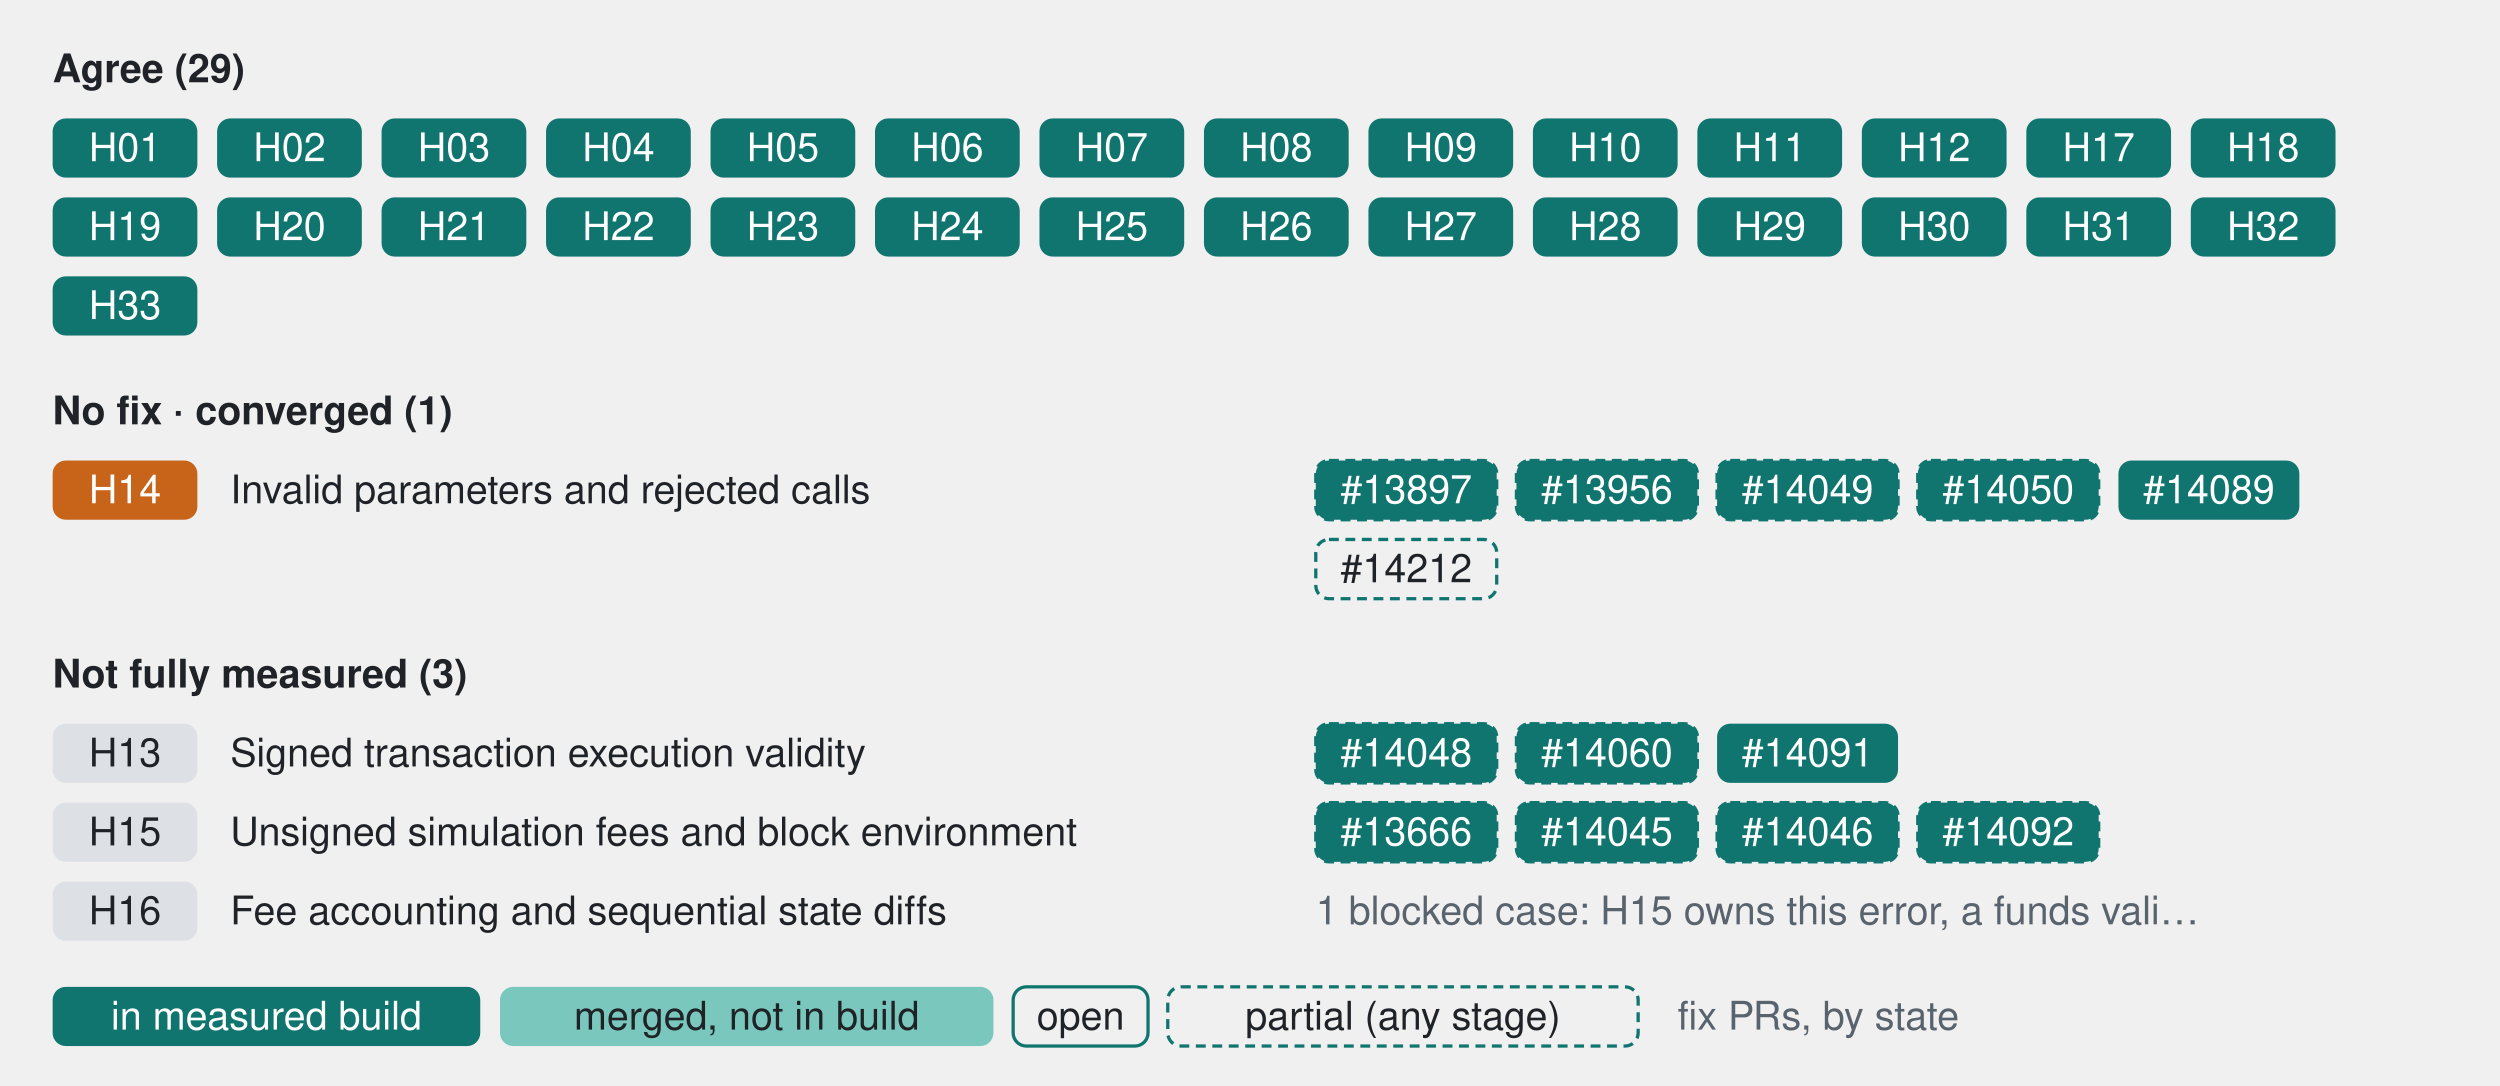
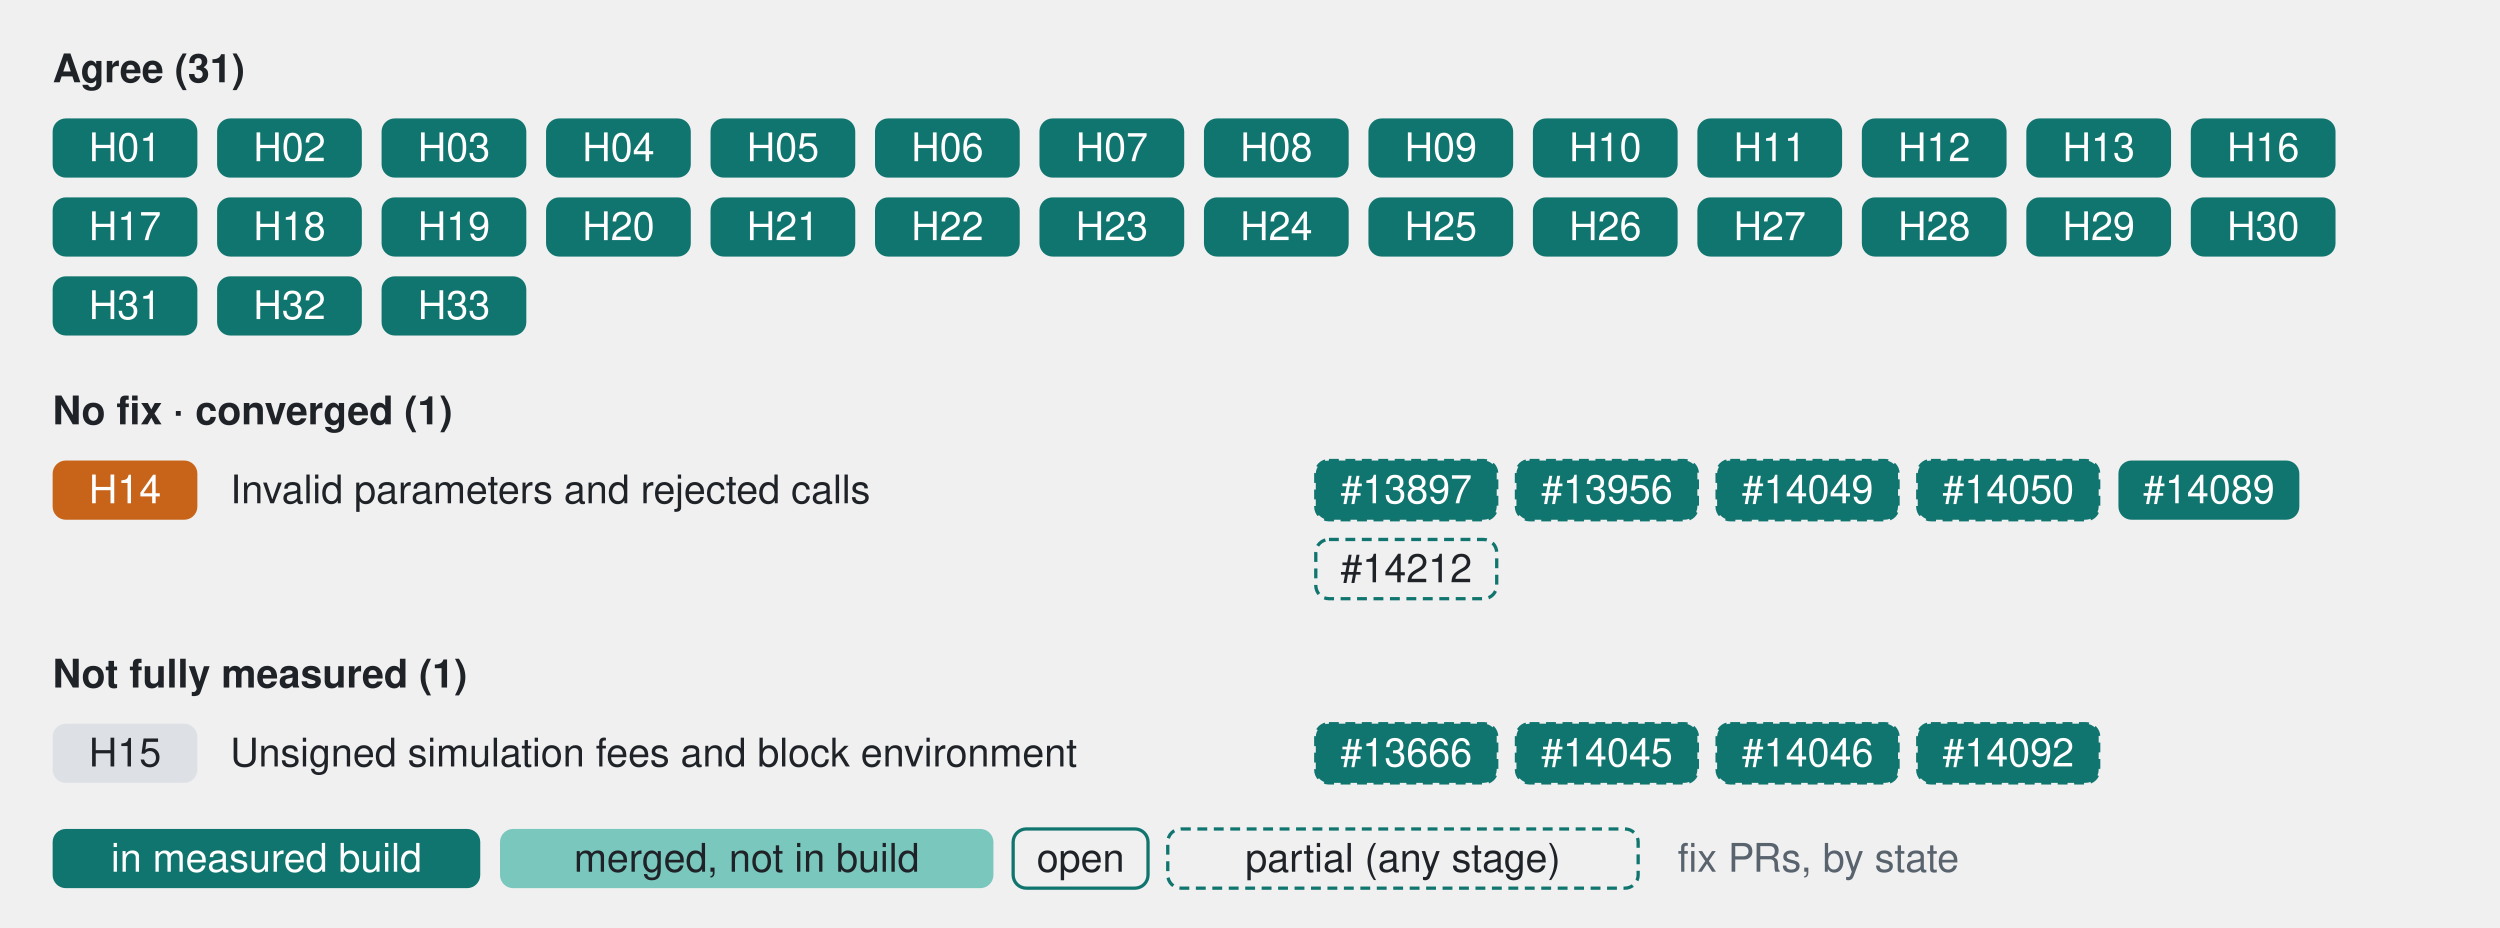
- <svg xmlns="http://www.w3.org/2000/svg" width="760" height="330" viewBox="0 0 760 330" role="img" aria-labelledby="title">
+ <svg xmlns="http://www.w3.org/2000/svg" width="760" height="282" viewBox="0 0 760 282" role="img" aria-labelledby="title">
  <style>text{font-family:-apple-system,BlinkMacSystemFont,"Segoe UI",Helvetica,Arial,sans-serif;font-size:12px}.head{font-weight:600}.partial{stroke-dasharray:3 2}.label{fill:#1f2328}.muted{fill:#59636e}.pr{fill:none;stroke:#11756f}.edge{stroke:#11756f}.b-agree{fill:#11756f}.n-agree{fill:#ffffff}.b-fix{fill:#79c7bd}.n-fix{fill:#1f2328}.b-converged{fill:#c8641a}.n-converged{fill:#ffffff}.b-review{fill:#f2b36b}.n-review{fill:#1f2328}.b-policy{fill:#8172c4}.n-policy{fill:#ffffff}.b-unmeasured{fill:#dde1e6}.n-unmeasured{fill:#1f2328}@media (prefers-color-scheme:dark){.label{fill:#e6edf3}.muted{fill:#9198a1}.pr{fill:none;stroke:#3aa59a}.edge{stroke:#3aa59a}.b-agree{fill:#3aa59a}.n-agree{fill:#0d1117}.b-fix{fill:#1a6b62}.n-fix{fill:#ffffff}.b-converged{fill:#e5843a}.n-converged{fill:#0d1117}.b-review{fill:#8f5420}.n-review{fill:#ffffff}.b-policy{fill:#9b8fe0}.n-policy{fill:#0d1117}.b-unmeasured{fill:#2d333b}.n-unmeasured{fill:#e6edf3}}</style>
-   <text class="label head" x="16" y="25">Agree (29)</text>
+   <text class="label head" x="16" y="25">Agree (31)</text>
  <rect class="b-agree" x="16" y="36" width="44" height="18" rx="4" />
  <text class="n-agree" x="38" y="49" text-anchor="middle">H01</text>
  <rect class="b-agree" x="66" y="36" width="44" height="18" rx="4" />
  <text class="n-agree" x="88" y="49" text-anchor="middle">H02</text>
  <rect class="b-agree" x="116" y="36" width="44" height="18" rx="4" />
  <text class="n-agree" x="138" y="49" text-anchor="middle">H03</text>
  <rect class="b-agree" x="166" y="36" width="44" height="18" rx="4" />
  <text class="n-agree" x="188" y="49" text-anchor="middle">H04</text>
  <rect class="b-agree" x="216" y="36" width="44" height="18" rx="4" />
  <text class="n-agree" x="238" y="49" text-anchor="middle">H05</text>
  <rect class="b-agree" x="266" y="36" width="44" height="18" rx="4" />
  <text class="n-agree" x="288" y="49" text-anchor="middle">H06</text>
  <rect class="b-agree" x="316" y="36" width="44" height="18" rx="4" />
  <text class="n-agree" x="338" y="49" text-anchor="middle">H07</text>
  <rect class="b-agree" x="366" y="36" width="44" height="18" rx="4" />
  <text class="n-agree" x="388" y="49" text-anchor="middle">H08</text>
  <rect class="b-agree" x="416" y="36" width="44" height="18" rx="4" />
  <text class="n-agree" x="438" y="49" text-anchor="middle">H09</text>
  <rect class="b-agree" x="466" y="36" width="44" height="18" rx="4" />
  <text class="n-agree" x="488" y="49" text-anchor="middle">H10</text>
  <rect class="b-agree" x="516" y="36" width="44" height="18" rx="4" />
  <text class="n-agree" x="538" y="49" text-anchor="middle">H11</text>
  <rect class="b-agree" x="566" y="36" width="44" height="18" rx="4" />
  <text class="n-agree" x="588" y="49" text-anchor="middle">H12</text>
  <rect class="b-agree" x="616" y="36" width="44" height="18" rx="4" />
-   <text class="n-agree" x="638" y="49" text-anchor="middle">H17</text>
+   <text class="n-agree" x="638" y="49" text-anchor="middle">H13</text>
  <rect class="b-agree" x="666" y="36" width="44" height="18" rx="4" />
-   <text class="n-agree" x="688" y="49" text-anchor="middle">H18</text>
+   <text class="n-agree" x="688" y="49" text-anchor="middle">H16</text>
  <rect class="b-agree" x="16" y="60" width="44" height="18" rx="4" />
-   <text class="n-agree" x="38" y="73" text-anchor="middle">H19</text>
+   <text class="n-agree" x="38" y="73" text-anchor="middle">H17</text>
  <rect class="b-agree" x="66" y="60" width="44" height="18" rx="4" />
-   <text class="n-agree" x="88" y="73" text-anchor="middle">H20</text>
+   <text class="n-agree" x="88" y="73" text-anchor="middle">H18</text>
  <rect class="b-agree" x="116" y="60" width="44" height="18" rx="4" />
-   <text class="n-agree" x="138" y="73" text-anchor="middle">H21</text>
+   <text class="n-agree" x="138" y="73" text-anchor="middle">H19</text>
  <rect class="b-agree" x="166" y="60" width="44" height="18" rx="4" />
-   <text class="n-agree" x="188" y="73" text-anchor="middle">H22</text>
+   <text class="n-agree" x="188" y="73" text-anchor="middle">H20</text>
  <rect class="b-agree" x="216" y="60" width="44" height="18" rx="4" />
-   <text class="n-agree" x="238" y="73" text-anchor="middle">H23</text>
+   <text class="n-agree" x="238" y="73" text-anchor="middle">H21</text>
  <rect class="b-agree" x="266" y="60" width="44" height="18" rx="4" />
-   <text class="n-agree" x="288" y="73" text-anchor="middle">H24</text>
+   <text class="n-agree" x="288" y="73" text-anchor="middle">H22</text>
  <rect class="b-agree" x="316" y="60" width="44" height="18" rx="4" />
-   <text class="n-agree" x="338" y="73" text-anchor="middle">H25</text>
+   <text class="n-agree" x="338" y="73" text-anchor="middle">H23</text>
  <rect class="b-agree" x="366" y="60" width="44" height="18" rx="4" />
-   <text class="n-agree" x="388" y="73" text-anchor="middle">H26</text>
+   <text class="n-agree" x="388" y="73" text-anchor="middle">H24</text>
  <rect class="b-agree" x="416" y="60" width="44" height="18" rx="4" />
-   <text class="n-agree" x="438" y="73" text-anchor="middle">H27</text>
+   <text class="n-agree" x="438" y="73" text-anchor="middle">H25</text>
  <rect class="b-agree" x="466" y="60" width="44" height="18" rx="4" />
-   <text class="n-agree" x="488" y="73" text-anchor="middle">H28</text>
+   <text class="n-agree" x="488" y="73" text-anchor="middle">H26</text>
  <rect class="b-agree" x="516" y="60" width="44" height="18" rx="4" />
-   <text class="n-agree" x="538" y="73" text-anchor="middle">H29</text>
+   <text class="n-agree" x="538" y="73" text-anchor="middle">H27</text>
  <rect class="b-agree" x="566" y="60" width="44" height="18" rx="4" />
-   <text class="n-agree" x="588" y="73" text-anchor="middle">H30</text>
+   <text class="n-agree" x="588" y="73" text-anchor="middle">H28</text>
  <rect class="b-agree" x="616" y="60" width="44" height="18" rx="4" />
-   <text class="n-agree" x="638" y="73" text-anchor="middle">H31</text>
+   <text class="n-agree" x="638" y="73" text-anchor="middle">H29</text>
  <rect class="b-agree" x="666" y="60" width="44" height="18" rx="4" />
-   <text class="n-agree" x="688" y="73" text-anchor="middle">H32</text>
+   <text class="n-agree" x="688" y="73" text-anchor="middle">H30</text>
  <rect class="b-agree" x="16" y="84" width="44" height="18" rx="4" />
-   <text class="n-agree" x="38" y="97" text-anchor="middle">H33</text>
+   <text class="n-agree" x="38" y="97" text-anchor="middle">H31</text>
+   <rect class="b-agree" x="66" y="84" width="44" height="18" rx="4" />
+   <text class="n-agree" x="88" y="97" text-anchor="middle">H32</text>
+   <rect class="b-agree" x="116" y="84" width="44" height="18" rx="4" />
+   <text class="n-agree" x="138" y="97" text-anchor="middle">H33</text>
  <text class="label head" x="16" y="129">No fix · converged (1)</text>
  <rect class="b-converged" x="16" y="140" width="44" height="18" rx="4" />
  <text class="n-converged" x="38" y="153" text-anchor="middle">H14</text>
  <text class="label" x="70" y="153">Invalid parameters and rejected calls</text>
  <rect class="b-agree edge partial" x="400" y="140" width="55" height="18" rx="4" />
  <text class="n-agree" x="427.5" y="153" text-anchor="middle">#13897</text>
  <rect class="b-agree edge partial" x="461" y="140" width="55" height="18" rx="4" />
  <text class="n-agree" x="488.5" y="153" text-anchor="middle">#13956</text>
  <rect class="b-agree edge partial" x="522" y="140" width="55" height="18" rx="4" />
  <text class="n-agree" x="549.5" y="153" text-anchor="middle">#14049</text>
  <rect class="b-agree edge partial" x="583" y="140" width="55" height="18" rx="4" />
  <text class="n-agree" x="610.5" y="153" text-anchor="middle">#14050</text>
  <rect class="b-agree" x="644" y="140" width="55" height="18" rx="4" />
  <text class="n-agree" x="671.5" y="153" text-anchor="middle">#14089</text>
  <rect class="pr edge partial" x="400" y="164" width="55" height="18" rx="4" />
  <text class="label" x="427.5" y="177" text-anchor="middle">#14212</text>
-   <text class="label head" x="16" y="209">Not fully measured (3)</text>
+   <text class="label head" x="16" y="209">Not fully measured (1)</text>
  <rect class="b-unmeasured" x="16" y="220" width="44" height="18" rx="4" />
-   <text class="n-unmeasured" x="38" y="233" text-anchor="middle">H13</text>
-   <text class="label" x="70" y="233">Signed transaction execution validity</text>
+   <text class="n-unmeasured" x="38" y="233" text-anchor="middle">H15</text>
+   <text class="label" x="70" y="233">Unsigned simulation fees and block environment</text>
  <rect class="b-agree edge partial" x="400" y="220" width="55" height="18" rx="4" />
-   <text class="n-agree" x="427.5" y="233" text-anchor="middle">#14048</text>
+   <text class="n-agree" x="427.5" y="233" text-anchor="middle">#13666</text>
  <rect class="b-agree edge partial" x="461" y="220" width="55" height="18" rx="4" />
-   <text class="n-agree" x="488.5" y="233" text-anchor="middle">#14060</text>
-   <rect class="b-agree" x="522" y="220" width="55" height="18" rx="4" />
-   <text class="n-agree" x="549.5" y="233" text-anchor="middle">#14091</text>
-   <rect class="b-unmeasured" x="16" y="244" width="44" height="18" rx="4" />
-   <text class="n-unmeasured" x="38" y="257" text-anchor="middle">H15</text>
-   <text class="label" x="70" y="257">Unsigned simulation fees and block environment</text>
-   <rect class="b-agree edge partial" x="400" y="244" width="55" height="18" rx="4" />
-   <text class="n-agree" x="427.5" y="257" text-anchor="middle">#13666</text>
-   <rect class="b-agree edge partial" x="461" y="244" width="55" height="18" rx="4" />
-   <text class="n-agree" x="488.5" y="257" text-anchor="middle">#14045</text>
-   <rect class="b-agree edge partial" x="522" y="244" width="55" height="18" rx="4" />
-   <text class="n-agree" x="549.5" y="257" text-anchor="middle">#14046</text>
-   <rect class="b-agree edge partial" x="583" y="244" width="55" height="18" rx="4" />
-   <text class="n-agree" x="610.5" y="257" text-anchor="middle">#14092</text>
-   <rect class="b-unmeasured" x="16" y="268" width="44" height="18" rx="4" />
-   <text class="n-unmeasured" x="38" y="281" text-anchor="middle">H16</text>
-   <text class="label" x="70" y="281">Fee accounting and sequential state diffs</text>
-   <text class="muted" x="400" y="281">1 blocked case: H15 owns this error, a funds vali…</text>
-   <rect class="b-agree" x="16" y="300" width="130" height="18" rx="4" />
-   <text class="n-agree" x="81" y="313" text-anchor="middle">in measured build</text>
-   <rect class="b-fix" x="152" y="300" width="150" height="18" rx="4" />
-   <text class="n-fix" x="227" y="313" text-anchor="middle">merged, not in build</text>
-   <rect class="pr" x="308" y="300" width="41" height="18" rx="4" />
-   <text class="label" x="328.5" y="313" text-anchor="middle">open</text>
-   <rect class="pr partial" x="355" y="300" width="143" height="18" rx="4" />
-   <text class="label" x="426.5" y="313" text-anchor="middle">partial (any stage)</text>
-   <text class="muted" x="510" y="313">fix PRs, by state</text>
+   <text class="n-agree" x="488.5" y="233" text-anchor="middle">#14045</text>
+   <rect class="b-agree edge partial" x="522" y="220" width="55" height="18" rx="4" />
+   <text class="n-agree" x="549.5" y="233" text-anchor="middle">#14046</text>
+   <rect class="b-agree edge partial" x="583" y="220" width="55" height="18" rx="4" />
+   <text class="n-agree" x="610.5" y="233" text-anchor="middle">#14092</text>
+   <rect class="b-agree" x="16" y="252" width="130" height="18" rx="4" />
+   <text class="n-agree" x="81" y="265" text-anchor="middle">in measured build</text>
+   <rect class="b-fix" x="152" y="252" width="150" height="18" rx="4" />
+   <text class="n-fix" x="227" y="265" text-anchor="middle">merged, not in build</text>
+   <rect class="pr" x="308" y="252" width="41" height="18" rx="4" />
+   <text class="label" x="328.5" y="265" text-anchor="middle">open</text>
+   <rect class="pr partial" x="355" y="252" width="143" height="18" rx="4" />
+   <text class="label" x="426.5" y="265" text-anchor="middle">partial (any stage)</text>
+   <text class="muted" x="510" y="265">fix PRs, by state</text>
</svg>
